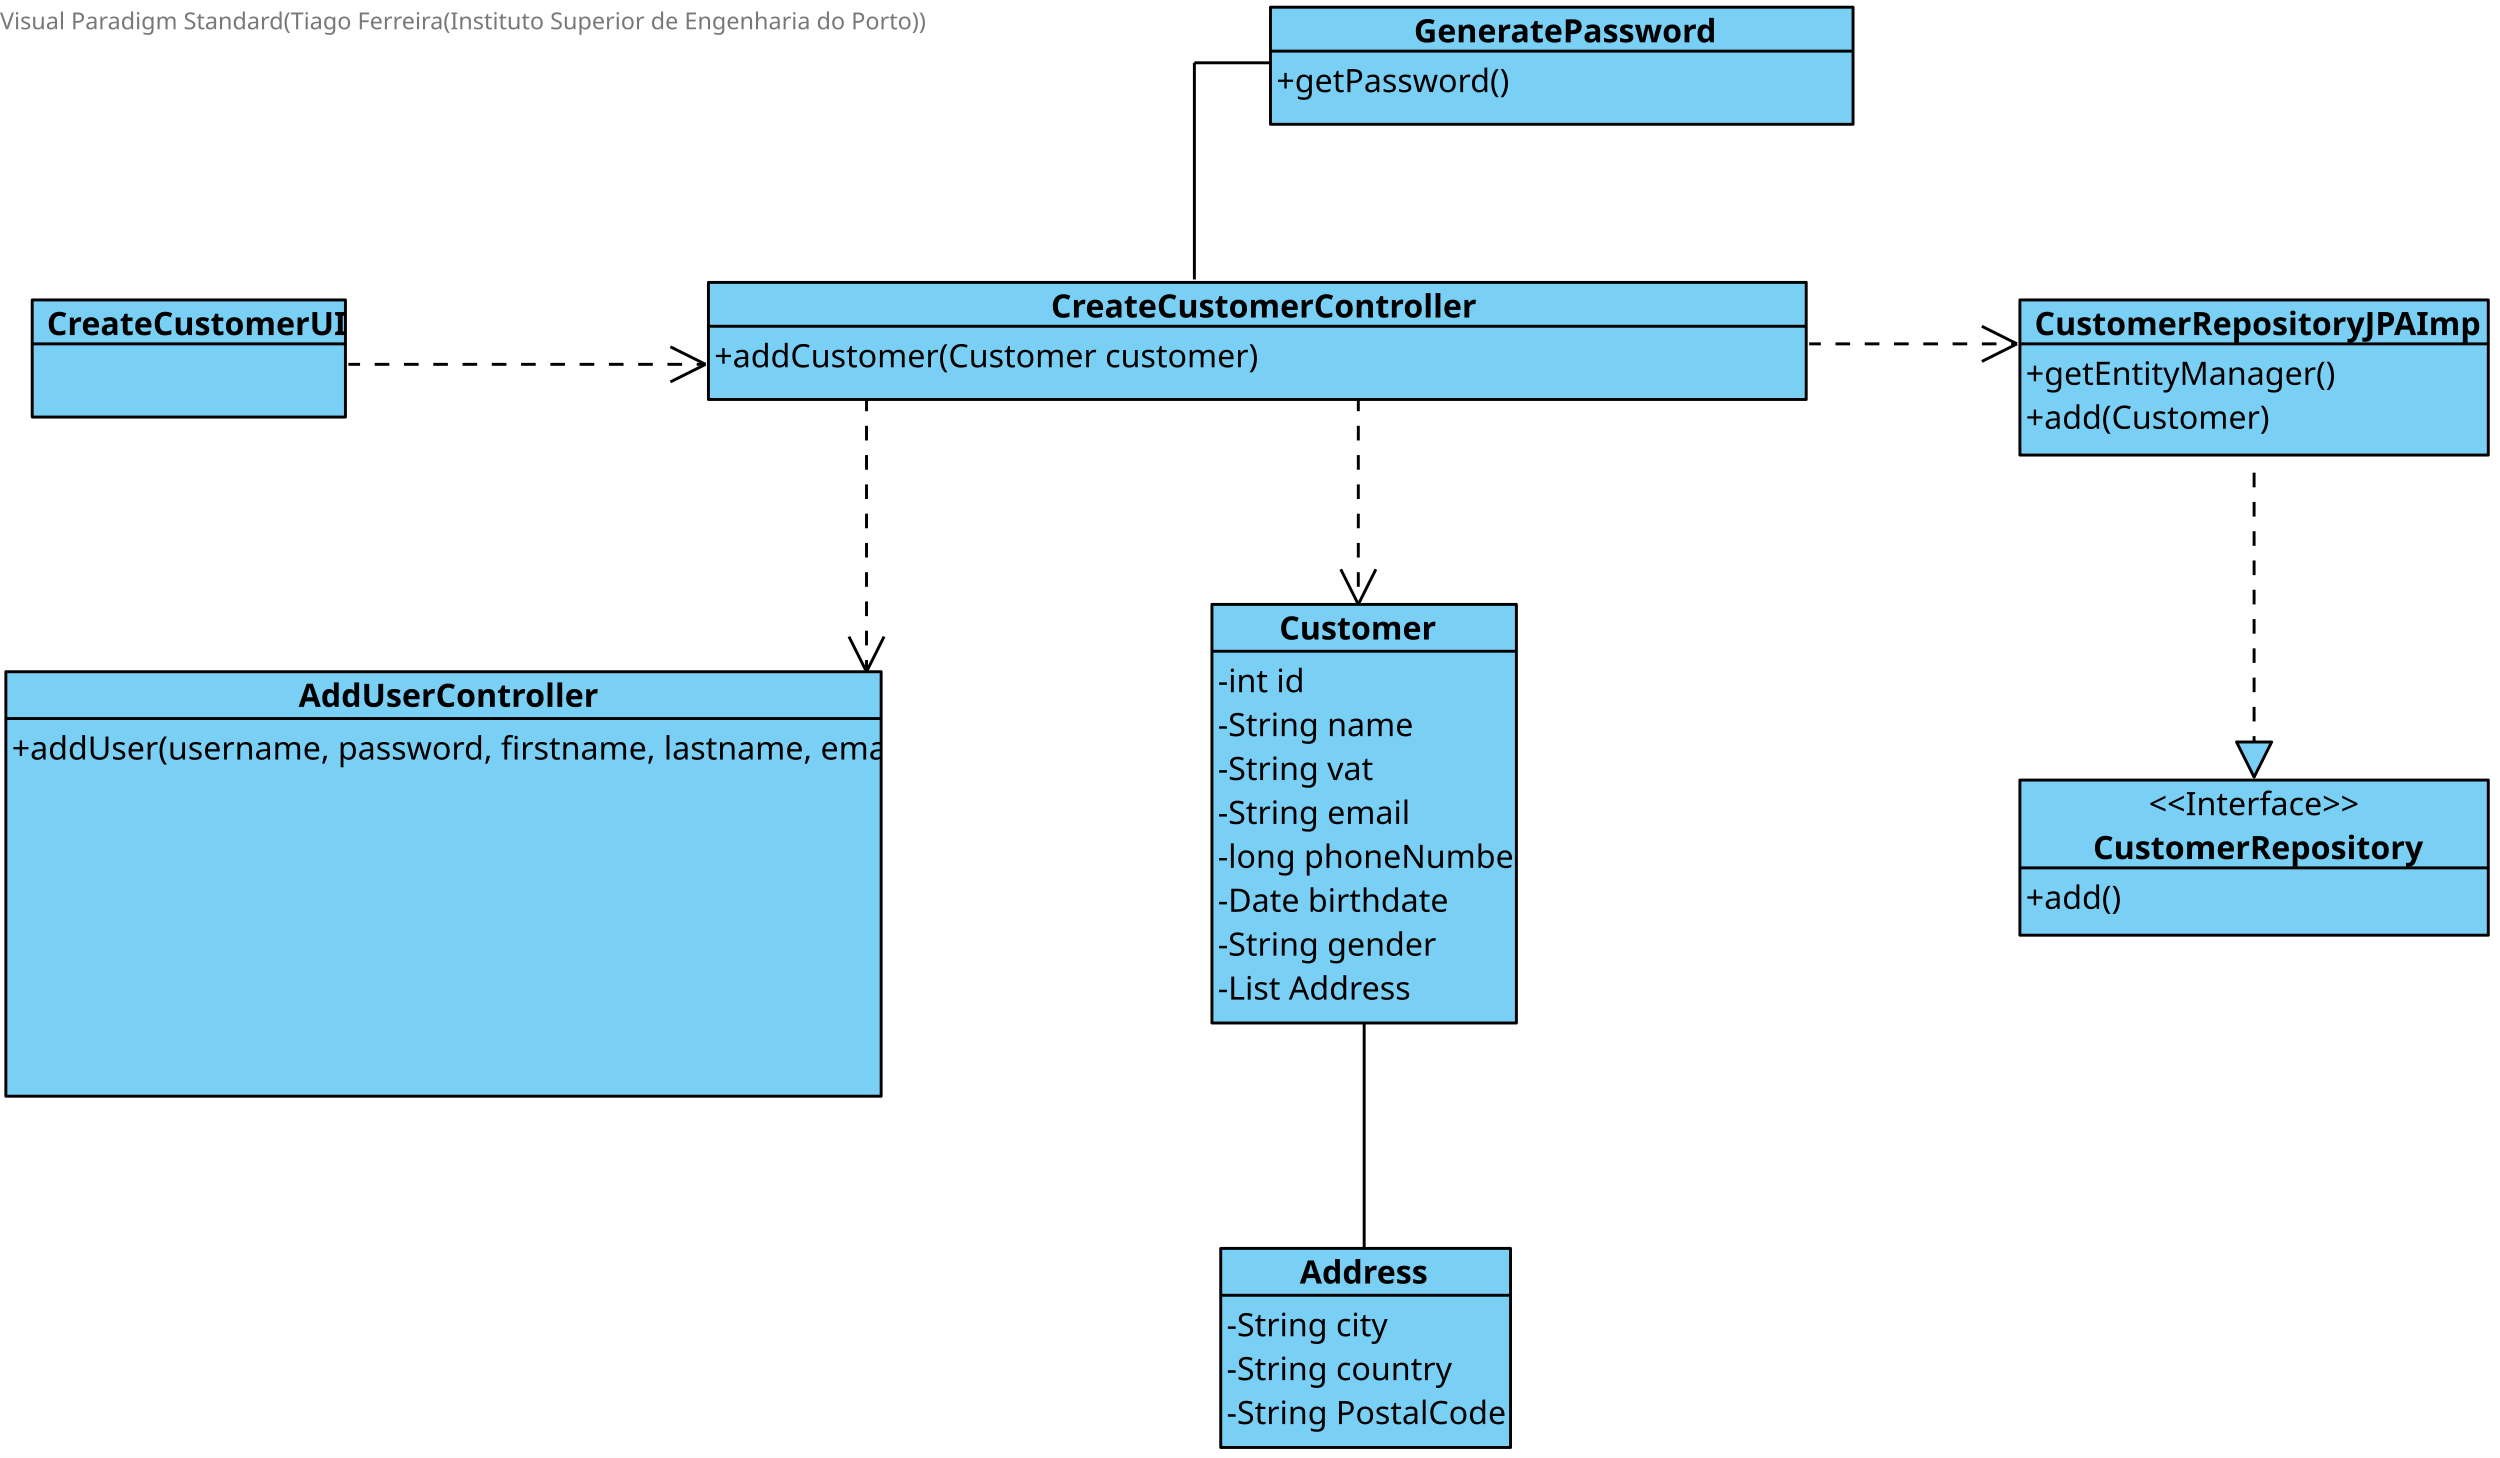
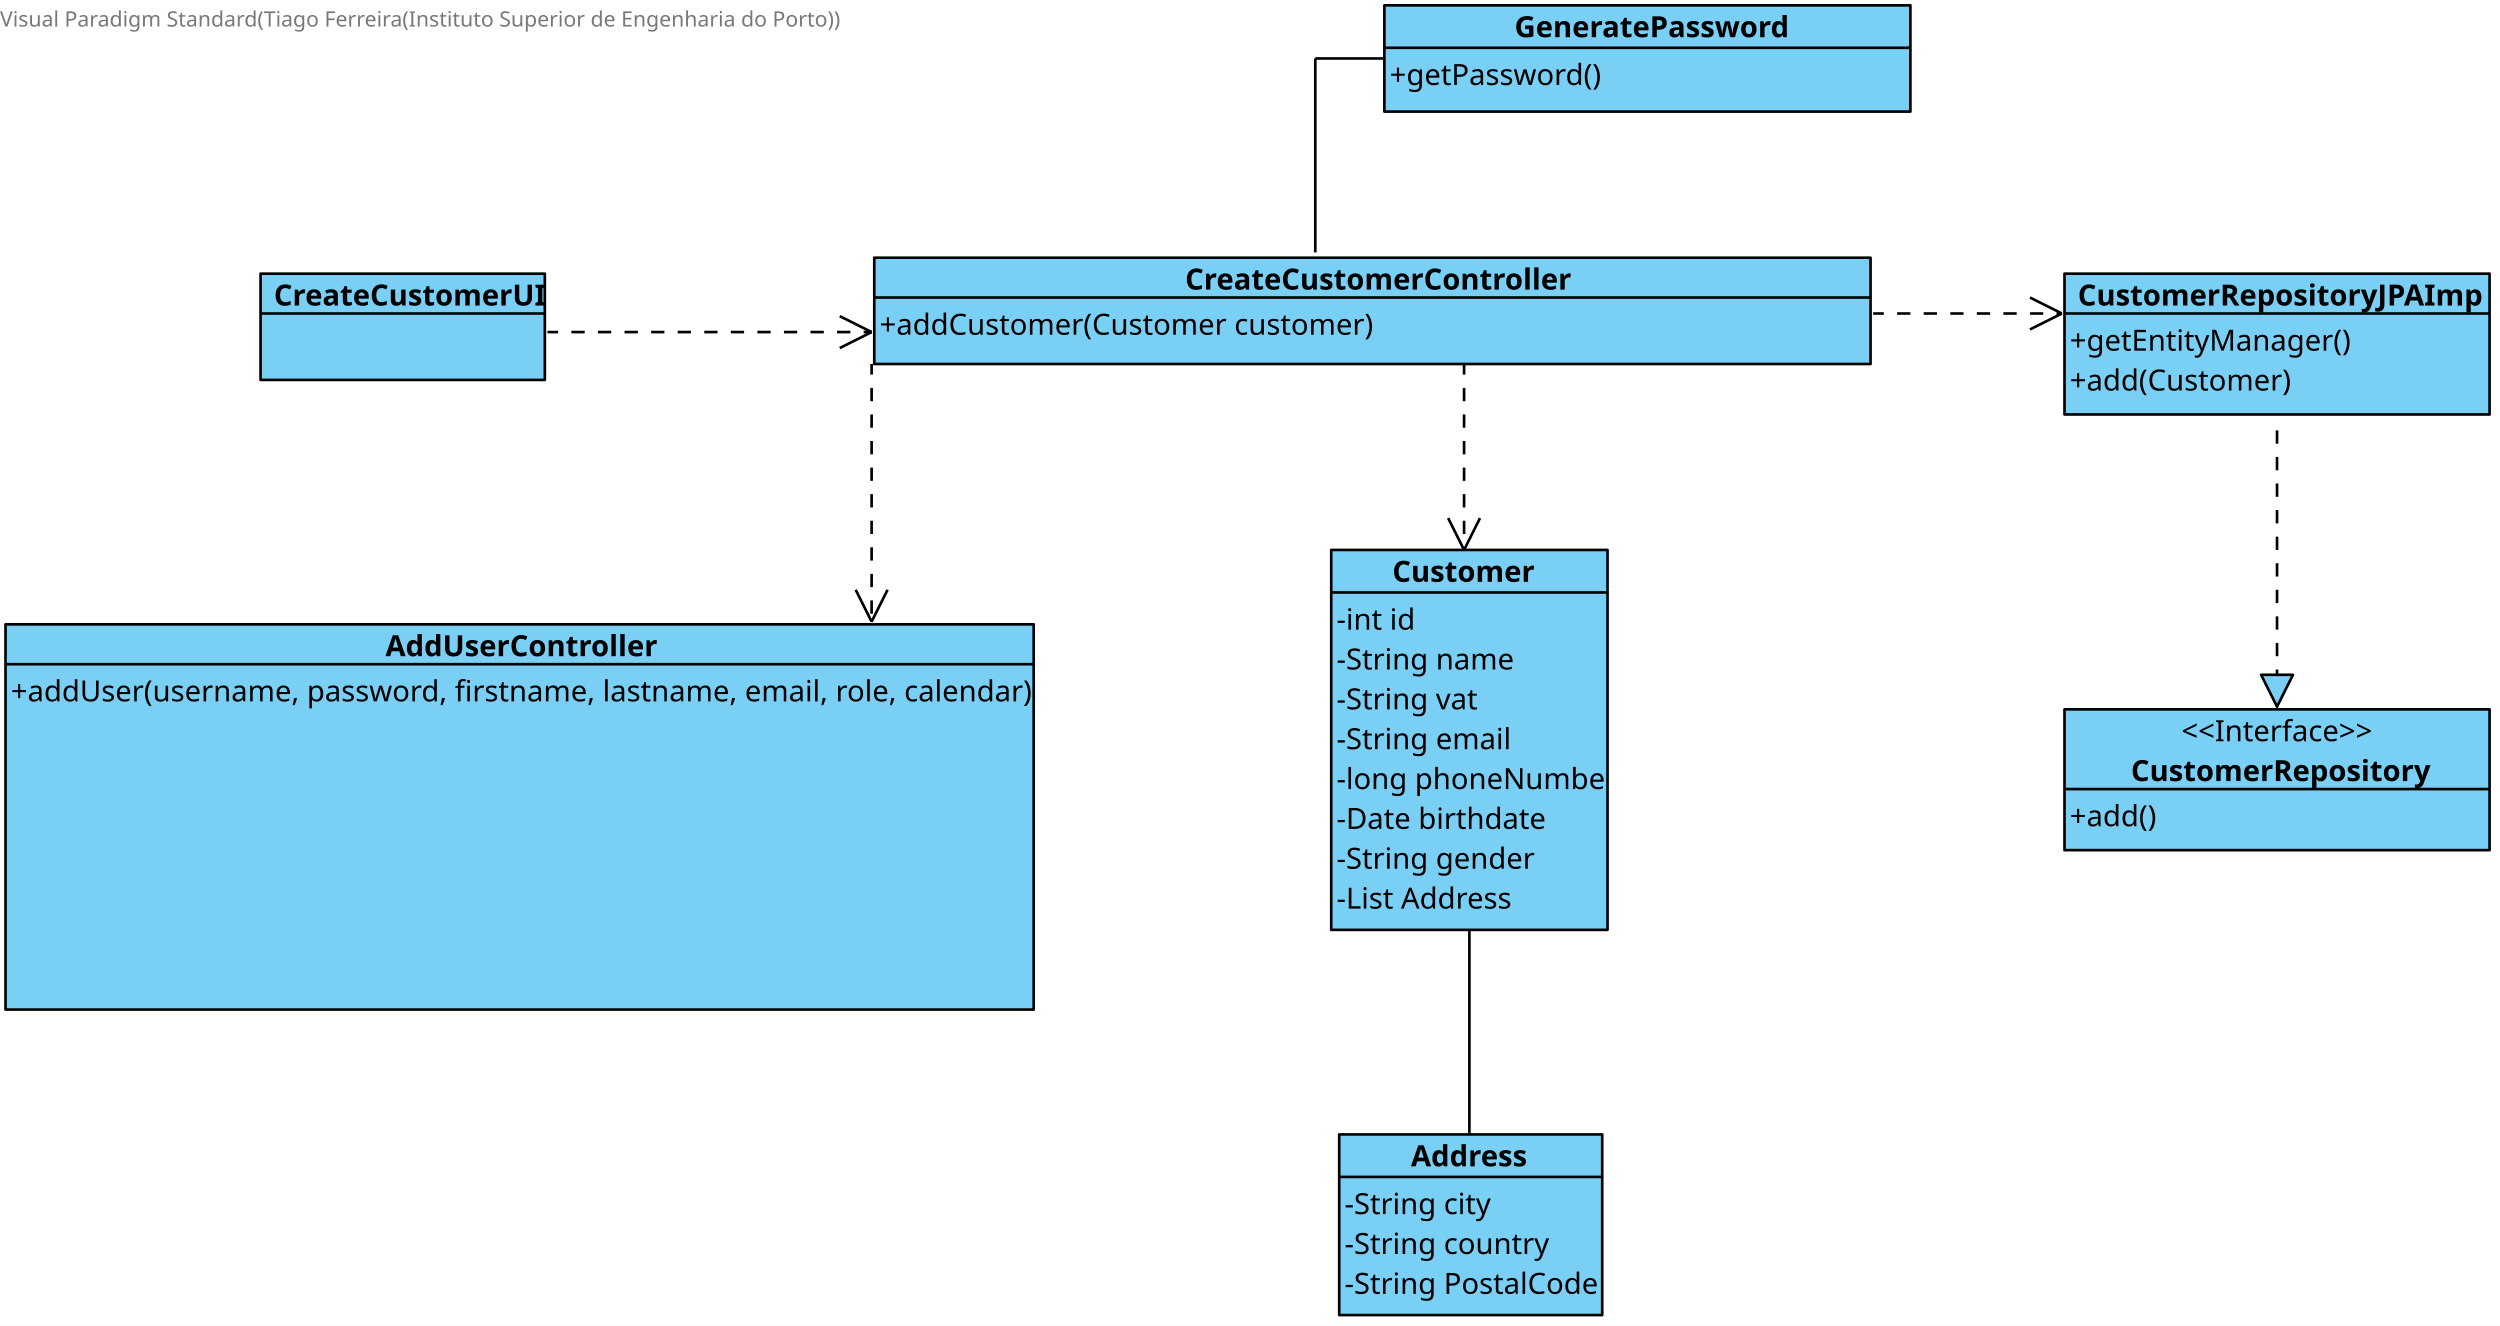
- <svg xmlns="http://www.w3.org/2000/svg" fill-opacity="0" color-rendering="auto" color-interpolation="auto" text-rendering="auto" stroke="rgb(0,0,0)" stroke-linecap="square" width="854" stroke-miterlimit="10" shape-rendering="auto" stroke-opacity="0" fill="rgb(0,0,0)" stroke-dasharray="none" font-weight="normal" stroke-width="1" height="498" font-family="'Dialog'" font-style="normal" stroke-linejoin="miter" font-size="12px" stroke-dashoffset="0" image-rendering="auto">
+ <svg xmlns="http://www.w3.org/2000/svg" fill-opacity="0" color-rendering="auto" color-interpolation="auto" text-rendering="auto" stroke="rgb(0,0,0)" stroke-linecap="square" width="941" stroke-miterlimit="10" shape-rendering="auto" stroke-opacity="0" fill="rgb(0,0,0)" stroke-dasharray="none" font-weight="normal" stroke-width="1" height="499" font-family="'Dialog'" font-style="normal" stroke-linejoin="miter" font-size="12px" stroke-dashoffset="0" image-rendering="auto">
  <defs id="genericDefs" />
  <g>
    <defs id="defs1">
      <clipPath clipPathUnits="userSpaceOnUse" id="clipPath1">
        <path d="M-7 -7 L118 -7 L118 51 L-7 51 L-7 -7 Z" />
      </clipPath>
      <clipPath clipPathUnits="userSpaceOnUse" id="clipPath2">
        <path d="M0 0 L0 25 L107 25 L107 0 Z" />
      </clipPath>
      <clipPath clipPathUnits="userSpaceOnUse" id="clipPath3">
        <path d="M0 0 L0 15 L107 15 L107 0 Z" />
      </clipPath>
      <clipPath clipPathUnits="userSpaceOnUse" id="clipPath4">
        <path d="M-7 -7 L386 -7 L386 51 L-7 51 L-7 -7 Z" />
      </clipPath>
      <clipPath clipPathUnits="userSpaceOnUse" id="clipPath5">
-         <path d="M0 0 L0 25 L375 25 L375 0 Z" />
+         <path d="M-0 0 L-0 25 L375 25 L375 0 Z" />
      </clipPath>
      <clipPath clipPathUnits="userSpaceOnUse" id="clipPath6">
-         <path d="M0 0 L0 15 L375 15 L375 0 Z" />
+         <path d="M-0 0 L-0 15 L375 15 L375 0 Z" />
      </clipPath>
      <clipPath clipPathUnits="userSpaceOnUse" id="clipPath7">
        <path d="M-7 -7 L115 -7 L115 154 L-7 154 L-7 -7 Z" />
      </clipPath>
      <clipPath clipPathUnits="userSpaceOnUse" id="clipPath8">
-         <path d="M0 -0 L0 127 L104 127 L104 -0 Z" />
+         <path d="M-0 0 L-0 127 L104 127 L104 0 Z" />
      </clipPath>
      <clipPath clipPathUnits="userSpaceOnUse" id="clipPath9">
-         <path d="M0 -0 L0 16 L105 16 L105 -0 Z" />
+         <path d="M-0 0 L-0 16 L105 16 L105 0 Z" />
      </clipPath>
      <clipPath clipPathUnits="userSpaceOnUse" id="clipPath10">
        <path d="M-7 -7 L110 -7 L110 79 L-7 79 L-7 -7 Z" />
      </clipPath>
      <clipPath clipPathUnits="userSpaceOnUse" id="clipPath11">
-         <path d="M0 0 L0 52 L99 52 L99 0 Z" />
+         <path d="M-0 0 L-0 52 L99 52 L99 0 Z" />
      </clipPath>
      <clipPath clipPathUnits="userSpaceOnUse" id="clipPath12">
-         <path d="M0 0 L0 16 L100 16 L100 0 Z" />
+         <path d="M-0 0 L-0 16 L100 16 L100 0 Z" />
      </clipPath>
      <clipPath clipPathUnits="userSpaceOnUse" id="clipPath13">
        <path d="M-7 -7 L171 -7 L171 64 L-7 64 L-7 -7 Z" />
      </clipPath>
      <clipPath clipPathUnits="userSpaceOnUse" id="clipPath14">
-         <path d="M0 0 L0 38 L160 38 L160 0 Z" />
+         <path d="M-0 0 L-0 38 L160 38 L160 0 Z" />
      </clipPath>
      <clipPath clipPathUnits="userSpaceOnUse" id="clipPath15">
-         <path d="M0 0 L0 15 L160 15 L160 0 Z" />
+         <path d="M-0 0 L-0 15 L160 15 L160 0 Z" />
      </clipPath>
      <clipPath clipPathUnits="userSpaceOnUse" id="clipPath16">
-         <path d="M0 0 L0 23 L160 23 L160 0 Z" />
+         <path d="M-0 0 L-0 23 L160 23 L160 0 Z" />
      </clipPath>
      <clipPath clipPathUnits="userSpaceOnUse" id="clipPath17">
-         <path d="M0 0 L0 30 L160 30 L160 0 Z" />
+         <path d="M-0 0 L-0 30 L160 30 L160 0 Z" />
      </clipPath>
      <clipPath clipPathUnits="userSpaceOnUse" id="clipPath18">
-         <path d="M-7 -7 L310 -7 L310 156 L-7 156 L-7 -7 Z" />
+         <path d="M-7 -7 L398 -7 L398 156 L-7 156 L-7 -7 Z" />
      </clipPath>
      <clipPath clipPathUnits="userSpaceOnUse" id="clipPath19">
-         <path d="M0 -0 L0 129 L299 129 L299 -0 Z" />
+         <path d="M0 0 L0 130 L387 130 L387 0 Z" />
      </clipPath>
      <clipPath clipPathUnits="userSpaceOnUse" id="clipPath20">
-         <path d="M0 -0 L0 16 L300 16 L300 -0 Z" />
+         <path d="M0 0 L0 15 L387 15 L387 0 Z" />
      </clipPath>
      <clipPath clipPathUnits="userSpaceOnUse" id="clipPath21">
-         <path d="M-7 -7 L210 -7 L210 51 L-7 51 L-7 -7 Z" />
+         <path d="M-7 -7 L209 -7 L209 51 L-7 51 L-7 -7 Z" />
      </clipPath>
      <clipPath clipPathUnits="userSpaceOnUse" id="clipPath22">
-         <path d="M0 0 L0 25 L199 25 L199 0 Z" />
+         <path d="M-0 0 L-0 24 L198 24 L198 0 Z" />
      </clipPath>
      <clipPath clipPathUnits="userSpaceOnUse" id="clipPath23">
-         <path d="M0 0 L0 15 L198 15 L198 0 Z" />
+         <path d="M-0 0 L-0 16 L199 16 L199 0 Z" />
      </clipPath>
      <clipPath clipPathUnits="userSpaceOnUse" id="clipPath24">
-         <path d="M0 0 L80 0 L80 157 L0 157 L0 0 Z" />
+         <path d="M-0 0 L80 0 L80 157 L-0 157 L-0 0 Z" />
      </clipPath>
      <clipPath clipPathUnits="userSpaceOnUse" id="clipPath25">
-         <path d="M0 0 L0 157 L80 157 L80 0 Z" />
+         <path d="M-0 0 L-0 157 L80 157 L80 0 Z" />
      </clipPath>
      <clipPath clipPathUnits="userSpaceOnUse" id="clipPath26">
        <path d="M0 0 L226 0 L226 104 L0 104 L0 0 Z" />
      </clipPath>
      <clipPath clipPathUnits="userSpaceOnUse" id="clipPath27">
        <path d="M0 0 L0 104 L226 104 L226 0 Z" />
      </clipPath>
      <clipPath clipPathUnits="userSpaceOnUse" id="clipPath28">
-         <path d="M0 0 L104 0 L104 213 L0 213 L0 0 Z" />
+         <path d="M-0 0 L104 0 L104 213 L-0 213 L-0 0 Z" />
      </clipPath>
      <clipPath clipPathUnits="userSpaceOnUse" id="clipPath29">
-         <path d="M0 0 L0 213 L104 213 L104 0 Z" />
+         <path d="M-0 0 L-0 213 L104 213 L104 0 Z" />
      </clipPath>
      <clipPath clipPathUnits="userSpaceOnUse" id="clipPath30">
-         <path d="M0 0 L80 0 L80 150 L0 150 L0 0 Z" />
+         <path d="M-0 0 L80 0 L80 150 L-0 150 L-0 0 Z" />
      </clipPath>
      <clipPath clipPathUnits="userSpaceOnUse" id="clipPath31">
-         <path d="M0 0 L0 150 L80 150 L80 0 Z" />
+         <path d="M-0 0 L-0 150 L80 150 L80 0 Z" />
      </clipPath>
      <clipPath clipPathUnits="userSpaceOnUse" id="clipPath32">
-         <path d="M0 0 L175 0 L175 104 L0 104 L0 0 Z" />
+         <path d="M-0 0 L175 0 L175 104 L-0 104 L-0 0 Z" />
      </clipPath>
      <clipPath clipPathUnits="userSpaceOnUse" id="clipPath33">
-         <path d="M0 0 L0 104 L175 104 L175 0 Z" />
+         <path d="M-0 0 L-0 104 L175 104 L175 0 Z" />
      </clipPath>
      <clipPath clipPathUnits="userSpaceOnUse" id="clipPath34">
-         <path d="M0 0 L80 0 L80 173 L0 173 L0 0 Z" />
+         <path d="M-0 0 L81 0 L81 177 L-0 177 L-0 0 Z" />
      </clipPath>
      <clipPath clipPathUnits="userSpaceOnUse" id="clipPath35">
-         <path d="M0 0 L0 173 L80 173 L80 0 Z" />
+         <path d="M-0 0 L-0 177 L81 177 L81 0 Z" />
      </clipPath>
      <clipPath clipPathUnits="userSpaceOnUse" id="clipPath36">
-         <path d="M0 0 L106 0 L106 154 L0 154 L0 0 Z" />
+         <path d="M-0 0 L106 0 L106 154 L-0 154 L-0 0 Z" />
      </clipPath>
      <clipPath clipPathUnits="userSpaceOnUse" id="clipPath37">
-         <path d="M0 0 L0 154 L106 154 L106 0 Z" />
+         <path d="M-0 0 L-0 154 L106 154 L106 0 Z" />
      </clipPath>
    </defs>
    <g fill="white" text-rendering="geometricPrecision" fill-opacity="1" stroke-opacity="1" stroke="white">
-       <rect x="0" width="854" height="498" y="0" stroke="none" />
-     </g>
-     <g font-size="11px" transform="translate(11,102.4615)" fill-opacity="1" fill="rgb(122,207,245)" text-rendering="geometricPrecision" image-rendering="optimizeQuality" font-family="sans-serif" stroke="rgb(122,207,245)" font-weight="bold" stroke-opacity="1">
+       <rect x="0" width="941" height="499" y="0" stroke="none" />
+     </g>
+     <g font-size="11px" transform="translate(98.0769,103)" fill-opacity="1" fill="rgb(122,207,245)" text-rendering="geometricPrecision" image-rendering="optimizeQuality" font-family="sans-serif" stroke="rgb(122,207,245)" font-weight="bold" stroke-opacity="1">
      <rect x="0" width="107" height="40" y="0" clip-path="url(#clipPath1)" stroke="none" />
    </g>
-     <g fill-opacity="1" text-rendering="geometricPrecision" stroke="black" stroke-linecap="butt" transform="translate(11,102.4615)" stroke-miterlimit="0" stroke-opacity="1" fill="black" font-weight="bold" font-family="sans-serif" stroke-linejoin="round" font-size="11px" image-rendering="optimizeQuality">
+     <g fill-opacity="1" text-rendering="geometricPrecision" stroke="black" stroke-linecap="butt" transform="translate(98.0769,103)" stroke-miterlimit="0" stroke-opacity="1" fill="black" font-weight="bold" font-family="sans-serif" stroke-linejoin="round" font-size="11px" image-rendering="optimizeQuality">
      <rect fill="none" x="0" width="107" height="40" y="0" clip-path="url(#clipPath1)" />
      <line y2="15" fill="none" x1="0" clip-path="url(#clipPath1)" x2="107" y1="15" />
    </g>
-     <g font-size="11px" transform="translate(11,102.4615)" fill-opacity="1" fill="black" text-rendering="geometricPrecision" image-rendering="optimizeQuality" font-family="sans-serif" stroke="black" font-weight="bold" stroke-opacity="1">
+     <g font-size="11px" transform="translate(98.0769,103)" fill-opacity="1" fill="black" text-rendering="geometricPrecision" image-rendering="optimizeQuality" font-family="sans-serif" stroke="black" font-weight="bold" stroke-opacity="1">
      <text x="5" xml:space="preserve" y="12" clip-path="url(#clipPath3)" stroke="none">CreateCustomerUI</text>
    </g>
-     <g font-size="11px" transform="translate(242,96.4615)" fill-opacity="1" fill="rgb(122,207,245)" text-rendering="geometricPrecision" image-rendering="optimizeQuality" font-family="sans-serif" stroke="rgb(122,207,245)" font-weight="bold" stroke-opacity="1">
+     <g font-size="11px" transform="translate(329.0769,97)" fill-opacity="1" fill="rgb(122,207,245)" text-rendering="geometricPrecision" image-rendering="optimizeQuality" font-family="sans-serif" stroke="rgb(122,207,245)" font-weight="bold" stroke-opacity="1">
      <rect x="0" width="375" height="40" y="0" clip-path="url(#clipPath4)" stroke="none" />
    </g>
-     <g fill-opacity="1" text-rendering="geometricPrecision" stroke="black" stroke-linecap="butt" transform="translate(242,96.4615)" stroke-miterlimit="0" stroke-opacity="1" fill="black" font-weight="bold" font-family="sans-serif" stroke-linejoin="round" font-size="11px" image-rendering="optimizeQuality">
+     <g fill-opacity="1" text-rendering="geometricPrecision" stroke="black" stroke-linecap="butt" transform="translate(329.0769,97)" stroke-miterlimit="0" stroke-opacity="1" fill="black" font-weight="bold" font-family="sans-serif" stroke-linejoin="round" font-size="11px" image-rendering="optimizeQuality">
      <rect fill="none" x="0" width="375" height="40" y="0" clip-path="url(#clipPath4)" />
      <line y2="15" fill="none" x1="0" clip-path="url(#clipPath4)" x2="375" y1="15" />
    </g>
-     <g font-size="11px" transform="matrix(1,0,0,1,242,111.4615)" fill-opacity="1" fill="black" text-rendering="geometricPrecision" image-rendering="optimizeQuality" font-family="sans-serif" stroke="black" stroke-opacity="1">
+     <g font-size="11px" transform="matrix(1,0,0,1,329.0769,112)" fill-opacity="1" fill="black" text-rendering="geometricPrecision" image-rendering="optimizeQuality" font-family="sans-serif" stroke="black" stroke-opacity="1">
      <text x="2" xml:space="preserve" y="14" clip-path="url(#clipPath5)" stroke="none">+addCustomer(Customer customer)</text>
    </g>
-     <g font-size="11px" transform="translate(242,96.4615)" fill-opacity="1" fill="black" text-rendering="geometricPrecision" image-rendering="optimizeQuality" font-family="sans-serif" stroke="black" font-weight="bold" stroke-opacity="1">
+     <g font-size="11px" transform="translate(329.0769,97)" fill-opacity="1" fill="black" text-rendering="geometricPrecision" image-rendering="optimizeQuality" font-family="sans-serif" stroke="black" font-weight="bold" stroke-opacity="1">
      <text x="117" xml:space="preserve" y="12" clip-path="url(#clipPath6)" stroke="none">CreateCustomerController</text>
    </g>
-     <g font-size="11px" transform="translate(414,206.4615)" fill-opacity="1" fill="rgb(122,207,245)" text-rendering="geometricPrecision" image-rendering="optimizeQuality" font-family="sans-serif" stroke="rgb(122,207,245)" font-weight="bold" stroke-opacity="1">
+     <g font-size="11px" transform="translate(501.0769,207)" fill-opacity="1" fill="rgb(122,207,245)" text-rendering="geometricPrecision" image-rendering="optimizeQuality" font-family="sans-serif" stroke="rgb(122,207,245)" font-weight="bold" stroke-opacity="1">
      <rect x="0" width="104" height="143" y="0" clip-path="url(#clipPath7)" stroke="none" />
    </g>
-     <g fill-opacity="1" text-rendering="geometricPrecision" stroke="black" stroke-linecap="butt" transform="translate(414,206.4615)" stroke-miterlimit="0" stroke-opacity="1" fill="black" font-weight="bold" font-family="sans-serif" stroke-linejoin="round" font-size="11px" image-rendering="optimizeQuality">
+     <g fill-opacity="1" text-rendering="geometricPrecision" stroke="black" stroke-linecap="butt" transform="translate(501.0769,207)" stroke-miterlimit="0" stroke-opacity="1" fill="black" font-weight="bold" font-family="sans-serif" stroke-linejoin="round" font-size="11px" image-rendering="optimizeQuality">
      <rect fill="none" x="0" width="104" height="143" y="0" clip-path="url(#clipPath7)" />
      <line y2="16" fill="none" x1="0" clip-path="url(#clipPath7)" x2="104" y1="16" />
    </g>
-     <g font-size="11px" transform="matrix(1,0,0,1,414,222.4615)" fill-opacity="1" fill="black" text-rendering="geometricPrecision" image-rendering="optimizeQuality" font-family="sans-serif" stroke="black" stroke-opacity="1">
+     <g font-size="11px" transform="matrix(1,0,0,1,501.0769,223)" fill-opacity="1" fill="black" text-rendering="geometricPrecision" image-rendering="optimizeQuality" font-family="sans-serif" stroke="black" stroke-opacity="1">
      <text x="2" xml:space="preserve" y="14" clip-path="url(#clipPath8)" stroke="none">-int id</text>
    </g>
-     <g font-size="11px" transform="matrix(1,0,0,1,414,222.4615)" fill-opacity="1" fill="black" text-rendering="geometricPrecision" image-rendering="optimizeQuality" font-family="sans-serif" stroke="black" stroke-opacity="1">
+     <g font-size="11px" transform="matrix(1,0,0,1,501.0769,223)" fill-opacity="1" fill="black" text-rendering="geometricPrecision" image-rendering="optimizeQuality" font-family="sans-serif" stroke="black" stroke-opacity="1">
      <text x="2" xml:space="preserve" y="29" clip-path="url(#clipPath8)" stroke="none">-String name</text>
    </g>
-     <g font-size="11px" transform="matrix(1,0,0,1,414,222.4615)" fill-opacity="1" fill="black" text-rendering="geometricPrecision" image-rendering="optimizeQuality" font-family="sans-serif" stroke="black" stroke-opacity="1">
+     <g font-size="11px" transform="matrix(1,0,0,1,501.0769,223)" fill-opacity="1" fill="black" text-rendering="geometricPrecision" image-rendering="optimizeQuality" font-family="sans-serif" stroke="black" stroke-opacity="1">
      <text x="2" xml:space="preserve" y="44" clip-path="url(#clipPath8)" stroke="none">-String vat</text>
    </g>
-     <g font-size="11px" transform="matrix(1,0,0,1,414,222.4615)" fill-opacity="1" fill="black" text-rendering="geometricPrecision" image-rendering="optimizeQuality" font-family="sans-serif" stroke="black" stroke-opacity="1">
+     <g font-size="11px" transform="matrix(1,0,0,1,501.0769,223)" fill-opacity="1" fill="black" text-rendering="geometricPrecision" image-rendering="optimizeQuality" font-family="sans-serif" stroke="black" stroke-opacity="1">
      <text x="2" xml:space="preserve" y="59" clip-path="url(#clipPath8)" stroke="none">-String email</text>
    </g>
-     <g font-size="11px" transform="matrix(1,0,0,1,414,222.4615)" fill-opacity="1" fill="black" text-rendering="geometricPrecision" image-rendering="optimizeQuality" font-family="sans-serif" stroke="black" stroke-opacity="1">
+     <g font-size="11px" transform="matrix(1,0,0,1,501.0769,223)" fill-opacity="1" fill="black" text-rendering="geometricPrecision" image-rendering="optimizeQuality" font-family="sans-serif" stroke="black" stroke-opacity="1">
      <text x="2" xml:space="preserve" y="74" clip-path="url(#clipPath8)" stroke="none">-long phoneNumber</text>
    </g>
-     <g font-size="11px" transform="matrix(1,0,0,1,414,222.4615)" fill-opacity="1" fill="black" text-rendering="geometricPrecision" image-rendering="optimizeQuality" font-family="sans-serif" stroke="black" stroke-opacity="1">
+     <g font-size="11px" transform="matrix(1,0,0,1,501.0769,223)" fill-opacity="1" fill="black" text-rendering="geometricPrecision" image-rendering="optimizeQuality" font-family="sans-serif" stroke="black" stroke-opacity="1">
      <text x="2" xml:space="preserve" y="89" clip-path="url(#clipPath8)" stroke="none">-Date birthdate</text>
    </g>
-     <g font-size="11px" transform="matrix(1,0,0,1,414,222.4615)" fill-opacity="1" fill="black" text-rendering="geometricPrecision" image-rendering="optimizeQuality" font-family="sans-serif" stroke="black" stroke-opacity="1">
+     <g font-size="11px" transform="matrix(1,0,0,1,501.0769,223)" fill-opacity="1" fill="black" text-rendering="geometricPrecision" image-rendering="optimizeQuality" font-family="sans-serif" stroke="black" stroke-opacity="1">
      <text x="2" xml:space="preserve" y="104" clip-path="url(#clipPath8)" stroke="none">-String gender</text>
    </g>
-     <g font-size="11px" transform="matrix(1,0,0,1,414,222.4615)" fill-opacity="1" fill="black" text-rendering="geometricPrecision" image-rendering="optimizeQuality" font-family="sans-serif" stroke="black" stroke-opacity="1">
+     <g font-size="11px" transform="matrix(1,0,0,1,501.0769,223)" fill-opacity="1" fill="black" text-rendering="geometricPrecision" image-rendering="optimizeQuality" font-family="sans-serif" stroke="black" stroke-opacity="1">
      <text x="2" xml:space="preserve" y="119" clip-path="url(#clipPath8)" stroke="none">-List Address</text>
    </g>
-     <g font-size="11px" transform="translate(414,206.4615)" fill-opacity="1" fill="black" text-rendering="geometricPrecision" image-rendering="optimizeQuality" font-family="sans-serif" stroke="black" font-weight="bold" stroke-opacity="1">
+     <g font-size="11px" transform="translate(501.0769,207)" fill-opacity="1" fill="black" text-rendering="geometricPrecision" image-rendering="optimizeQuality" font-family="sans-serif" stroke="black" font-weight="bold" stroke-opacity="1">
      <text x="23" xml:space="preserve" y="12" clip-path="url(#clipPath9)" stroke="none">Customer⠀</text>
    </g>
-     <g font-size="11px" transform="translate(417,426.4615)" fill-opacity="1" fill="rgb(122,207,245)" text-rendering="geometricPrecision" image-rendering="optimizeQuality" font-family="sans-serif" stroke="rgb(122,207,245)" font-weight="bold" stroke-opacity="1">
+     <g font-size="11px" transform="translate(504.0769,427)" fill-opacity="1" fill="rgb(122,207,245)" text-rendering="geometricPrecision" image-rendering="optimizeQuality" font-family="sans-serif" stroke="rgb(122,207,245)" font-weight="bold" stroke-opacity="1">
      <rect x="0" width="99" height="68" y="0" clip-path="url(#clipPath10)" stroke="none" />
    </g>
-     <g fill-opacity="1" text-rendering="geometricPrecision" stroke="black" stroke-linecap="butt" transform="translate(417,426.4615)" stroke-miterlimit="0" stroke-opacity="1" fill="black" font-weight="bold" font-family="sans-serif" stroke-linejoin="round" font-size="11px" image-rendering="optimizeQuality">
+     <g fill-opacity="1" text-rendering="geometricPrecision" stroke="black" stroke-linecap="butt" transform="translate(504.0769,427)" stroke-miterlimit="0" stroke-opacity="1" fill="black" font-weight="bold" font-family="sans-serif" stroke-linejoin="round" font-size="11px" image-rendering="optimizeQuality">
      <rect fill="none" x="0" width="99" height="68" y="0" clip-path="url(#clipPath10)" />
      <line y2="16" fill="none" x1="0" clip-path="url(#clipPath10)" x2="99" y1="16" />
    </g>
-     <g font-size="11px" transform="matrix(1,0,0,1,417,442.4615)" fill-opacity="1" fill="black" text-rendering="geometricPrecision" image-rendering="optimizeQuality" font-family="sans-serif" stroke="black" stroke-opacity="1">
+     <g font-size="11px" transform="matrix(1,0,0,1,504.0769,443)" fill-opacity="1" fill="black" text-rendering="geometricPrecision" image-rendering="optimizeQuality" font-family="sans-serif" stroke="black" stroke-opacity="1">
      <text x="2" xml:space="preserve" y="14" clip-path="url(#clipPath11)" stroke="none">-String city</text>
    </g>
-     <g font-size="11px" transform="matrix(1,0,0,1,417,442.4615)" fill-opacity="1" fill="black" text-rendering="geometricPrecision" image-rendering="optimizeQuality" font-family="sans-serif" stroke="black" stroke-opacity="1">
+     <g font-size="11px" transform="matrix(1,0,0,1,504.0769,443)" fill-opacity="1" fill="black" text-rendering="geometricPrecision" image-rendering="optimizeQuality" font-family="sans-serif" stroke="black" stroke-opacity="1">
      <text x="2" xml:space="preserve" y="29" clip-path="url(#clipPath11)" stroke="none">-String country</text>
    </g>
-     <g font-size="11px" transform="matrix(1,0,0,1,417,442.4615)" fill-opacity="1" fill="black" text-rendering="geometricPrecision" image-rendering="optimizeQuality" font-family="sans-serif" stroke="black" stroke-opacity="1">
+     <g font-size="11px" transform="matrix(1,0,0,1,504.0769,443)" fill-opacity="1" fill="black" text-rendering="geometricPrecision" image-rendering="optimizeQuality" font-family="sans-serif" stroke="black" stroke-opacity="1">
      <text x="2" xml:space="preserve" y="44" clip-path="url(#clipPath11)" stroke="none">-String PostalCode</text>
    </g>
-     <g font-size="11px" transform="translate(417,426.4615)" fill-opacity="1" fill="black" text-rendering="geometricPrecision" image-rendering="optimizeQuality" font-family="sans-serif" stroke="black" font-weight="bold" stroke-opacity="1">
+     <g font-size="11px" transform="translate(504.0769,427)" fill-opacity="1" fill="black" text-rendering="geometricPrecision" image-rendering="optimizeQuality" font-family="sans-serif" stroke="black" font-weight="bold" stroke-opacity="1">
      <text x="27" xml:space="preserve" y="12" clip-path="url(#clipPath12)" stroke="none">Address</text>
    </g>
-     <g font-size="11px" transform="translate(690,102.4615)" fill-opacity="1" fill="rgb(122,207,245)" text-rendering="geometricPrecision" image-rendering="optimizeQuality" font-family="sans-serif" stroke="rgb(122,207,245)" font-weight="bold" stroke-opacity="1">
+     <g font-size="11px" transform="translate(777.0769,103)" fill-opacity="1" fill="rgb(122,207,245)" text-rendering="geometricPrecision" image-rendering="optimizeQuality" font-family="sans-serif" stroke="rgb(122,207,245)" font-weight="bold" stroke-opacity="1">
      <rect x="0" width="160" height="53" y="0" clip-path="url(#clipPath13)" stroke="none" />
    </g>
-     <g fill-opacity="1" text-rendering="geometricPrecision" stroke="black" stroke-linecap="butt" transform="translate(690,102.4615)" stroke-miterlimit="0" stroke-opacity="1" fill="black" font-weight="bold" font-family="sans-serif" stroke-linejoin="round" font-size="11px" image-rendering="optimizeQuality">
+     <g fill-opacity="1" text-rendering="geometricPrecision" stroke="black" stroke-linecap="butt" transform="translate(777.0769,103)" stroke-miterlimit="0" stroke-opacity="1" fill="black" font-weight="bold" font-family="sans-serif" stroke-linejoin="round" font-size="11px" image-rendering="optimizeQuality">
      <rect fill="none" x="0" width="160" height="53" y="0" clip-path="url(#clipPath13)" />
      <line y2="15" fill="none" x1="0" clip-path="url(#clipPath13)" x2="160" y1="15" />
    </g>
-     <g font-size="11px" transform="matrix(1,0,0,1,690,117.4615)" fill-opacity="1" fill="black" text-rendering="geometricPrecision" image-rendering="optimizeQuality" font-family="sans-serif" stroke="black" stroke-opacity="1">
+     <g font-size="11px" transform="matrix(1,0,0,1,777.0769,118)" fill-opacity="1" fill="black" text-rendering="geometricPrecision" image-rendering="optimizeQuality" font-family="sans-serif" stroke="black" stroke-opacity="1">
      <text x="2" xml:space="preserve" y="14" clip-path="url(#clipPath14)" stroke="none">+getEntityManager()</text>
    </g>
-     <g font-size="11px" transform="matrix(1,0,0,1,690,117.4615)" fill-opacity="1" fill="black" text-rendering="geometricPrecision" image-rendering="optimizeQuality" font-family="sans-serif" stroke="black" stroke-opacity="1">
+     <g font-size="11px" transform="matrix(1,0,0,1,777.0769,118)" fill-opacity="1" fill="black" text-rendering="geometricPrecision" image-rendering="optimizeQuality" font-family="sans-serif" stroke="black" stroke-opacity="1">
      <text x="2" xml:space="preserve" y="29" clip-path="url(#clipPath14)" stroke="none">+add(Customer)</text>
    </g>
-     <g font-size="11px" transform="translate(690,102.4615)" fill-opacity="1" fill="black" text-rendering="geometricPrecision" image-rendering="optimizeQuality" font-family="sans-serif" stroke="black" font-weight="bold" stroke-opacity="1">
+     <g font-size="11px" transform="translate(777.0769,103)" fill-opacity="1" fill="black" text-rendering="geometricPrecision" image-rendering="optimizeQuality" font-family="sans-serif" stroke="black" font-weight="bold" stroke-opacity="1">
      <text x="5" xml:space="preserve" y="12" clip-path="url(#clipPath15)" stroke="none">CustomerRepositoryJPAImp</text>
    </g>
-     <g font-size="11px" transform="translate(690,266.4615)" fill-opacity="1" fill="rgb(122,207,245)" text-rendering="geometricPrecision" image-rendering="optimizeQuality" font-family="sans-serif" stroke="rgb(122,207,245)" font-weight="bold" stroke-opacity="1">
+     <g font-size="11px" transform="translate(777.0769,267)" fill-opacity="1" fill="rgb(122,207,245)" text-rendering="geometricPrecision" image-rendering="optimizeQuality" font-family="sans-serif" stroke="rgb(122,207,245)" font-weight="bold" stroke-opacity="1">
      <rect x="0" width="160" height="53" y="0" clip-path="url(#clipPath13)" stroke="none" />
    </g>
-     <g fill-opacity="1" text-rendering="geometricPrecision" stroke="black" stroke-linecap="butt" transform="translate(690,266.4615)" stroke-miterlimit="0" stroke-opacity="1" fill="black" font-weight="bold" font-family="sans-serif" stroke-linejoin="round" font-size="11px" image-rendering="optimizeQuality">
+     <g fill-opacity="1" text-rendering="geometricPrecision" stroke="black" stroke-linecap="butt" transform="translate(777.0769,267)" stroke-miterlimit="0" stroke-opacity="1" fill="black" font-weight="bold" font-family="sans-serif" stroke-linejoin="round" font-size="11px" image-rendering="optimizeQuality">
      <rect fill="none" x="0" width="160" height="53" y="0" clip-path="url(#clipPath13)" />
      <line y2="30" fill="none" x1="0" clip-path="url(#clipPath13)" x2="160" y1="30" />
    </g>
-     <g font-size="11px" transform="matrix(1,0,0,1,690,296.4615)" fill-opacity="1" fill="black" text-rendering="geometricPrecision" image-rendering="optimizeQuality" font-family="sans-serif" stroke="black" stroke-opacity="1">
+     <g font-size="11px" transform="matrix(1,0,0,1,777.0769,297)" fill-opacity="1" fill="black" text-rendering="geometricPrecision" image-rendering="optimizeQuality" font-family="sans-serif" stroke="black" stroke-opacity="1">
      <text x="2" xml:space="preserve" y="14" clip-path="url(#clipPath16)" stroke="none">+add()</text>
    </g>
-     <g font-size="11px" transform="translate(690,266.4615)" fill-opacity="1" fill="black" text-rendering="geometricPrecision" image-rendering="optimizeQuality" font-family="sans-serif" stroke="black" stroke-opacity="1">
+     <g font-size="11px" transform="translate(777.0769,267)" fill-opacity="1" fill="black" text-rendering="geometricPrecision" image-rendering="optimizeQuality" font-family="sans-serif" stroke="black" stroke-opacity="1">
      <text x="44" xml:space="preserve" y="12" clip-path="url(#clipPath17)" stroke="none">&lt;&lt;Interface&gt;&gt;</text>
      <text x="25" xml:space="preserve" y="27" clip-path="url(#clipPath17)" font-weight="bold" stroke="none">CustomerRepository</text>
    </g>
-     <g font-size="11px" transform="translate(2,229.4615)" fill-opacity="1" fill="rgb(122,207,245)" text-rendering="geometricPrecision" image-rendering="optimizeQuality" font-family="sans-serif" stroke="rgb(122,207,245)" font-weight="bold" stroke-opacity="1">
-       <rect x="0" width="299" height="145" y="0" clip-path="url(#clipPath18)" stroke="none" />
-     </g>
-     <g fill-opacity="1" text-rendering="geometricPrecision" stroke="black" stroke-linecap="butt" transform="translate(2,229.4615)" stroke-miterlimit="0" stroke-opacity="1" fill="black" font-weight="bold" font-family="sans-serif" stroke-linejoin="round" font-size="11px" image-rendering="optimizeQuality">
-       <rect fill="none" x="0" width="299" height="145" y="0" clip-path="url(#clipPath18)" />
-       <line y2="16" fill="none" x1="0" clip-path="url(#clipPath18)" x2="299" y1="16" />
-     </g>
-     <g font-size="11px" transform="matrix(1,0,0,1,2,245.4615)" fill-opacity="1" fill="black" text-rendering="geometricPrecision" image-rendering="optimizeQuality" font-family="sans-serif" stroke="black" stroke-opacity="1">
-       <text x="2" xml:space="preserve" y="14" clip-path="url(#clipPath19)" stroke="none">+addUser(username, password, firstname, lastname, email)</text>
-     </g>
-     <g font-size="11px" transform="translate(2,229.4615)" fill-opacity="1" fill="black" text-rendering="geometricPrecision" image-rendering="optimizeQuality" font-family="sans-serif" stroke="black" font-weight="bold" stroke-opacity="1">
-       <text x="100" xml:space="preserve" y="12" clip-path="url(#clipPath20)" stroke="none">AddUserController</text>
-     </g>
-     <g font-size="11px" transform="translate(434,2.4615)" fill-opacity="1" fill="rgb(122,207,245)" text-rendering="geometricPrecision" image-rendering="optimizeQuality" font-family="sans-serif" stroke="rgb(122,207,245)" font-weight="bold" stroke-opacity="1">
-       <rect x="0" width="199" height="40" y="0" clip-path="url(#clipPath21)" stroke="none" />
-     </g>
-     <g fill-opacity="1" text-rendering="geometricPrecision" stroke="black" stroke-linecap="butt" transform="translate(434,2.4615)" stroke-miterlimit="0" stroke-opacity="1" fill="black" font-weight="bold" font-family="sans-serif" stroke-linejoin="round" font-size="11px" image-rendering="optimizeQuality">
-       <rect fill="none" x="0" width="199" height="40" y="0" clip-path="url(#clipPath21)" />
-       <line y2="15" fill="none" x1="0" clip-path="url(#clipPath21)" x2="199" y1="15" />
-     </g>
-     <g font-size="11px" transform="matrix(1,0,0,1,434,17.4615)" fill-opacity="1" fill="black" text-rendering="geometricPrecision" image-rendering="optimizeQuality" font-family="sans-serif" stroke="black" stroke-opacity="1">
+     <g font-size="11px" transform="translate(2.0769,235)" fill-opacity="1" fill="rgb(122,207,245)" text-rendering="geometricPrecision" image-rendering="optimizeQuality" font-family="sans-serif" stroke="rgb(122,207,245)" font-weight="bold" stroke-opacity="1">
+       <rect x="0" width="387" height="145" y="0" clip-path="url(#clipPath18)" stroke="none" />
+     </g>
+     <g fill-opacity="1" text-rendering="geometricPrecision" stroke="black" stroke-linecap="butt" transform="translate(2.0769,235)" stroke-miterlimit="0" stroke-opacity="1" fill="black" font-weight="bold" font-family="sans-serif" stroke-linejoin="round" font-size="11px" image-rendering="optimizeQuality">
+       <rect fill="none" x="0" width="387" height="145" y="0" clip-path="url(#clipPath18)" />
+       <line y2="15" fill="none" x1="0" clip-path="url(#clipPath18)" x2="387" y1="15" />
+     </g>
+     <g font-size="11px" transform="matrix(1,0,0,1,2.0769,250)" fill-opacity="1" fill="black" text-rendering="geometricPrecision" image-rendering="optimizeQuality" font-family="sans-serif" stroke="black" stroke-opacity="1">
+       <text x="2" xml:space="preserve" y="14" clip-path="url(#clipPath19)" stroke="none">+addUser(username, password, firstname, lastname, email, role, calendar)</text>
+     </g>
+     <g font-size="11px" transform="translate(2.0769,235)" fill-opacity="1" fill="black" text-rendering="geometricPrecision" image-rendering="optimizeQuality" font-family="sans-serif" stroke="black" font-weight="bold" stroke-opacity="1">
+       <text x="143" xml:space="preserve" y="12" clip-path="url(#clipPath20)" stroke="none">AddUserController</text>
+     </g>
+     <g font-size="11px" transform="translate(521.0769,2)" fill-opacity="1" fill="rgb(122,207,245)" text-rendering="geometricPrecision" image-rendering="optimizeQuality" font-family="sans-serif" stroke="rgb(122,207,245)" font-weight="bold" stroke-opacity="1">
+       <rect x="0" width="198" height="40" y="0" clip-path="url(#clipPath21)" stroke="none" />
+     </g>
+     <g fill-opacity="1" text-rendering="geometricPrecision" stroke="black" stroke-linecap="butt" transform="translate(521.0769,2)" stroke-miterlimit="0" stroke-opacity="1" fill="black" font-weight="bold" font-family="sans-serif" stroke-linejoin="round" font-size="11px" image-rendering="optimizeQuality">
+       <rect fill="none" x="0" width="198" height="40" y="0" clip-path="url(#clipPath21)" />
+       <line y2="16" fill="none" x1="0" clip-path="url(#clipPath21)" x2="198" y1="16" />
+     </g>
+     <g font-size="11px" transform="matrix(1,0,0,1,521.0769,18)" fill-opacity="1" fill="black" text-rendering="geometricPrecision" image-rendering="optimizeQuality" font-family="sans-serif" stroke="black" stroke-opacity="1">
      <text x="2" xml:space="preserve" y="14" clip-path="url(#clipPath22)" stroke="none">+getPassword()</text>
    </g>
-     <g font-size="11px" transform="translate(434,2.4615)" fill-opacity="1" fill="black" text-rendering="geometricPrecision" image-rendering="optimizeQuality" font-family="sans-serif" stroke="black" font-weight="bold" stroke-opacity="1">
+     <g font-size="11px" transform="translate(521.0769,2)" fill-opacity="1" fill="black" text-rendering="geometricPrecision" image-rendering="optimizeQuality" font-family="sans-serif" stroke="black" font-weight="bold" stroke-opacity="1">
      <text x="49" xml:space="preserve" y="12" clip-path="url(#clipPath23)" stroke="none">GeneratePassword</text>
    </g>
-     <g stroke-linecap="butt" font-size="11px" transform="translate(428,311.4615)" fill-opacity="1" fill="black" text-rendering="geometricPrecision" image-rendering="optimizeQuality" font-family="sans-serif" stroke-linejoin="round" stroke="black" stroke-opacity="1">
+     <g stroke-linecap="butt" font-size="11px" transform="translate(515.0769,312)" fill-opacity="1" fill="black" text-rendering="geometricPrecision" image-rendering="optimizeQuality" font-family="sans-serif" stroke-linejoin="round" stroke="black" stroke-opacity="1">
      <line y2="115" fill="none" x1="38" clip-path="url(#clipPath25)" x2="38" y1="38" />
    </g>
-     <g fill-opacity="1" text-rendering="geometricPrecision" stroke="black" stroke-linecap="butt" transform="translate(69,74.4615)" stroke-opacity="1" fill="black" stroke-dasharray="5" font-family="sans-serif" stroke-linejoin="round" font-size="11px" stroke-dashoffset="1" image-rendering="optimizeQuality">
+     <g fill-opacity="1" text-rendering="geometricPrecision" stroke="black" stroke-linecap="butt" transform="translate(156.0769,75)" stroke-opacity="1" fill="black" stroke-dasharray="5" font-family="sans-serif" stroke-linejoin="round" font-size="11px" stroke-dashoffset="1" image-rendering="optimizeQuality">
      <line y2="50" fill="none" x1="50" clip-path="url(#clipPath27)" x2="172" y1="50" />
      <line clip-path="url(#clipPath27)" stroke-dashoffset="0" fill="none" x1="172" x2="160" y1="50" y2="44" stroke-dasharray="none" />
      <line clip-path="url(#clipPath27)" stroke-dashoffset="0" fill="none" x1="172" x2="160" y1="50" y2="56" stroke-dasharray="none" />
    </g>
-     <g fill-opacity="1" text-rendering="geometricPrecision" stroke="black" stroke-linecap="butt" transform="translate(720,106.4615)" stroke-opacity="1" fill="black" stroke-dasharray="5" font-family="sans-serif" stroke-linejoin="round" font-size="11px" stroke-dashoffset="1" image-rendering="optimizeQuality">
+     <g fill-opacity="1" text-rendering="geometricPrecision" stroke="black" stroke-linecap="butt" transform="translate(807.0769,107)" stroke-opacity="1" fill="black" stroke-dasharray="5" font-family="sans-serif" stroke-linejoin="round" font-size="11px" stroke-dashoffset="1" image-rendering="optimizeQuality">
      <line y2="50" fill="none" x1="50" clip-path="url(#clipPath29)" x2="50" y1="159" />
    </g>
-     <g stroke-linecap="butt" font-size="11px" transform="translate(720,106.4615)" fill-opacity="1" fill="rgb(122,207,245)" text-rendering="geometricPrecision" image-rendering="optimizeQuality" font-family="sans-serif" stroke-linejoin="round" stroke="rgb(122,207,245)" stroke-opacity="1">
+     <g stroke-linecap="butt" font-size="11px" transform="translate(807.0769,107)" fill-opacity="1" fill="rgb(122,207,245)" text-rendering="geometricPrecision" image-rendering="optimizeQuality" font-family="sans-serif" stroke-linejoin="round" stroke="rgb(122,207,245)" stroke-opacity="1">
      <polygon points=" 50 159 56 147 44 147" stroke="none" clip-path="url(#clipPath29)" />
      <polygon fill="none" clip-path="url(#clipPath29)" points=" 50 159 56 147 44 147" stroke="black" />
    </g>
-     <g fill-opacity="1" text-rendering="geometricPrecision" stroke="black" stroke-linecap="butt" transform="translate(425,98.4615)" stroke-opacity="1" fill="black" stroke-dasharray="5" font-family="sans-serif" stroke-linejoin="round" font-size="11px" stroke-dashoffset="1" image-rendering="optimizeQuality">
+     <g fill-opacity="1" text-rendering="geometricPrecision" stroke="black" stroke-linecap="butt" transform="translate(512.0769,99)" stroke-opacity="1" fill="black" stroke-dasharray="5" font-family="sans-serif" stroke-linejoin="round" font-size="11px" stroke-dashoffset="1" image-rendering="optimizeQuality">
      <line y2="108" fill="none" x1="39" clip-path="url(#clipPath31)" x2="39" y1="38" />
      <line clip-path="url(#clipPath31)" stroke-dashoffset="0" fill="none" x1="39" x2="45" y1="108" y2="96" stroke-dasharray="none" />
      <line clip-path="url(#clipPath31)" stroke-dashoffset="0" fill="none" x1="39" x2="33" y1="108" y2="96" stroke-dasharray="none" />
    </g>
-     <g fill-opacity="1" text-rendering="geometricPrecision" stroke="black" stroke-linecap="butt" transform="translate(568,67.4615)" stroke-opacity="1" fill="black" stroke-dasharray="5" font-family="sans-serif" stroke-linejoin="round" font-size="11px" stroke-dashoffset="1" image-rendering="optimizeQuality">
+     <g fill-opacity="1" text-rendering="geometricPrecision" stroke="black" stroke-linecap="butt" transform="translate(655.0769,68)" stroke-opacity="1" fill="black" stroke-dasharray="5" font-family="sans-serif" stroke-linejoin="round" font-size="11px" stroke-dashoffset="1" image-rendering="optimizeQuality">
      <line y2="50" fill="none" x1="50" clip-path="url(#clipPath33)" x2="121" y1="50" />
      <line clip-path="url(#clipPath33)" stroke-dashoffset="0" fill="none" x1="121" x2="109" y1="50" y2="44" stroke-dasharray="none" />
      <line clip-path="url(#clipPath33)" stroke-dashoffset="0" fill="none" x1="121" x2="109" y1="50" y2="56" stroke-dasharray="none" />
    </g>
-     <g fill-opacity="1" text-rendering="geometricPrecision" stroke="black" stroke-linecap="butt" transform="translate(258,98.4615)" stroke-opacity="1" fill="black" stroke-dasharray="5" font-family="sans-serif" stroke-linejoin="round" font-size="11px" stroke-dashoffset="1" image-rendering="optimizeQuality">
-       <line y2="131" fill="none" x1="38" clip-path="url(#clipPath35)" x2="38" y1="38" />
-       <line clip-path="url(#clipPath35)" stroke-dashoffset="0" fill="none" x1="38" x2="44" y1="131" y2="119" stroke-dasharray="none" />
-       <line clip-path="url(#clipPath35)" stroke-dashoffset="0" fill="none" x1="38" x2="32" y1="131" y2="119" stroke-dasharray="none" />
-     </g>
-     <g stroke-linecap="butt" font-size="11px" transform="translate(370,-16.5385)" fill-opacity="1" fill="black" text-rendering="geometricPrecision" image-rendering="optimizeQuality" font-family="sans-serif" stroke-linejoin="round" stroke="black" stroke-opacity="1">
-       <line y2="38" fill="none" x1="38" clip-path="url(#clipPath37)" x2="38" y1="112" />
-       <line y2="38" fill="none" x1="38" clip-path="url(#clipPath37)" x2="64" y1="38" />
+     <g fill-opacity="1" text-rendering="geometricPrecision" stroke="black" stroke-linecap="butt" transform="translate(290.0769,99)" stroke-opacity="1" fill="black" stroke-dasharray="5" font-family="sans-serif" stroke-linejoin="round" font-size="11px" stroke-dashoffset="1" image-rendering="optimizeQuality">
+       <line y2="135" fill="none" x1="38" clip-path="url(#clipPath35)" x2="38" y1="38" />
+       <line clip-path="url(#clipPath35)" stroke-dashoffset="0" fill="none" x1="38" x2="44" y1="135" y2="123" stroke-dasharray="none" />
+       <line clip-path="url(#clipPath35)" stroke-dashoffset="0" fill="none" x1="38" x2="32" y1="135" y2="123" stroke-dasharray="none" />
+     </g>
+     <g stroke-linecap="butt" font-size="11px" transform="translate(457.0769,-15)" fill-opacity="1" fill="black" text-rendering="geometricPrecision" image-rendering="optimizeQuality" font-family="sans-serif" stroke-linejoin="round" stroke="black" stroke-opacity="1">
+       <line y2="37" fill="none" x1="38" clip-path="url(#clipPath37)" x2="38" y1="110" />
+       <line y2="37" fill="none" x1="38" clip-path="url(#clipPath37)" x2="64" y1="37" />
    </g>
    <g font-size="8px" fill-opacity="1" fill="rgb(120,120,120)" text-rendering="geometricPrecision" image-rendering="optimizeQuality" stroke="rgb(120,120,120)" stroke-opacity="1">
      <text x="0" xml:space="preserve" y="10" stroke="none">Visual Paradigm Standard(Tiago Ferreira(Instituto Superior de Engenharia do Porto))</text>
    </g>
  </g>
</svg>
